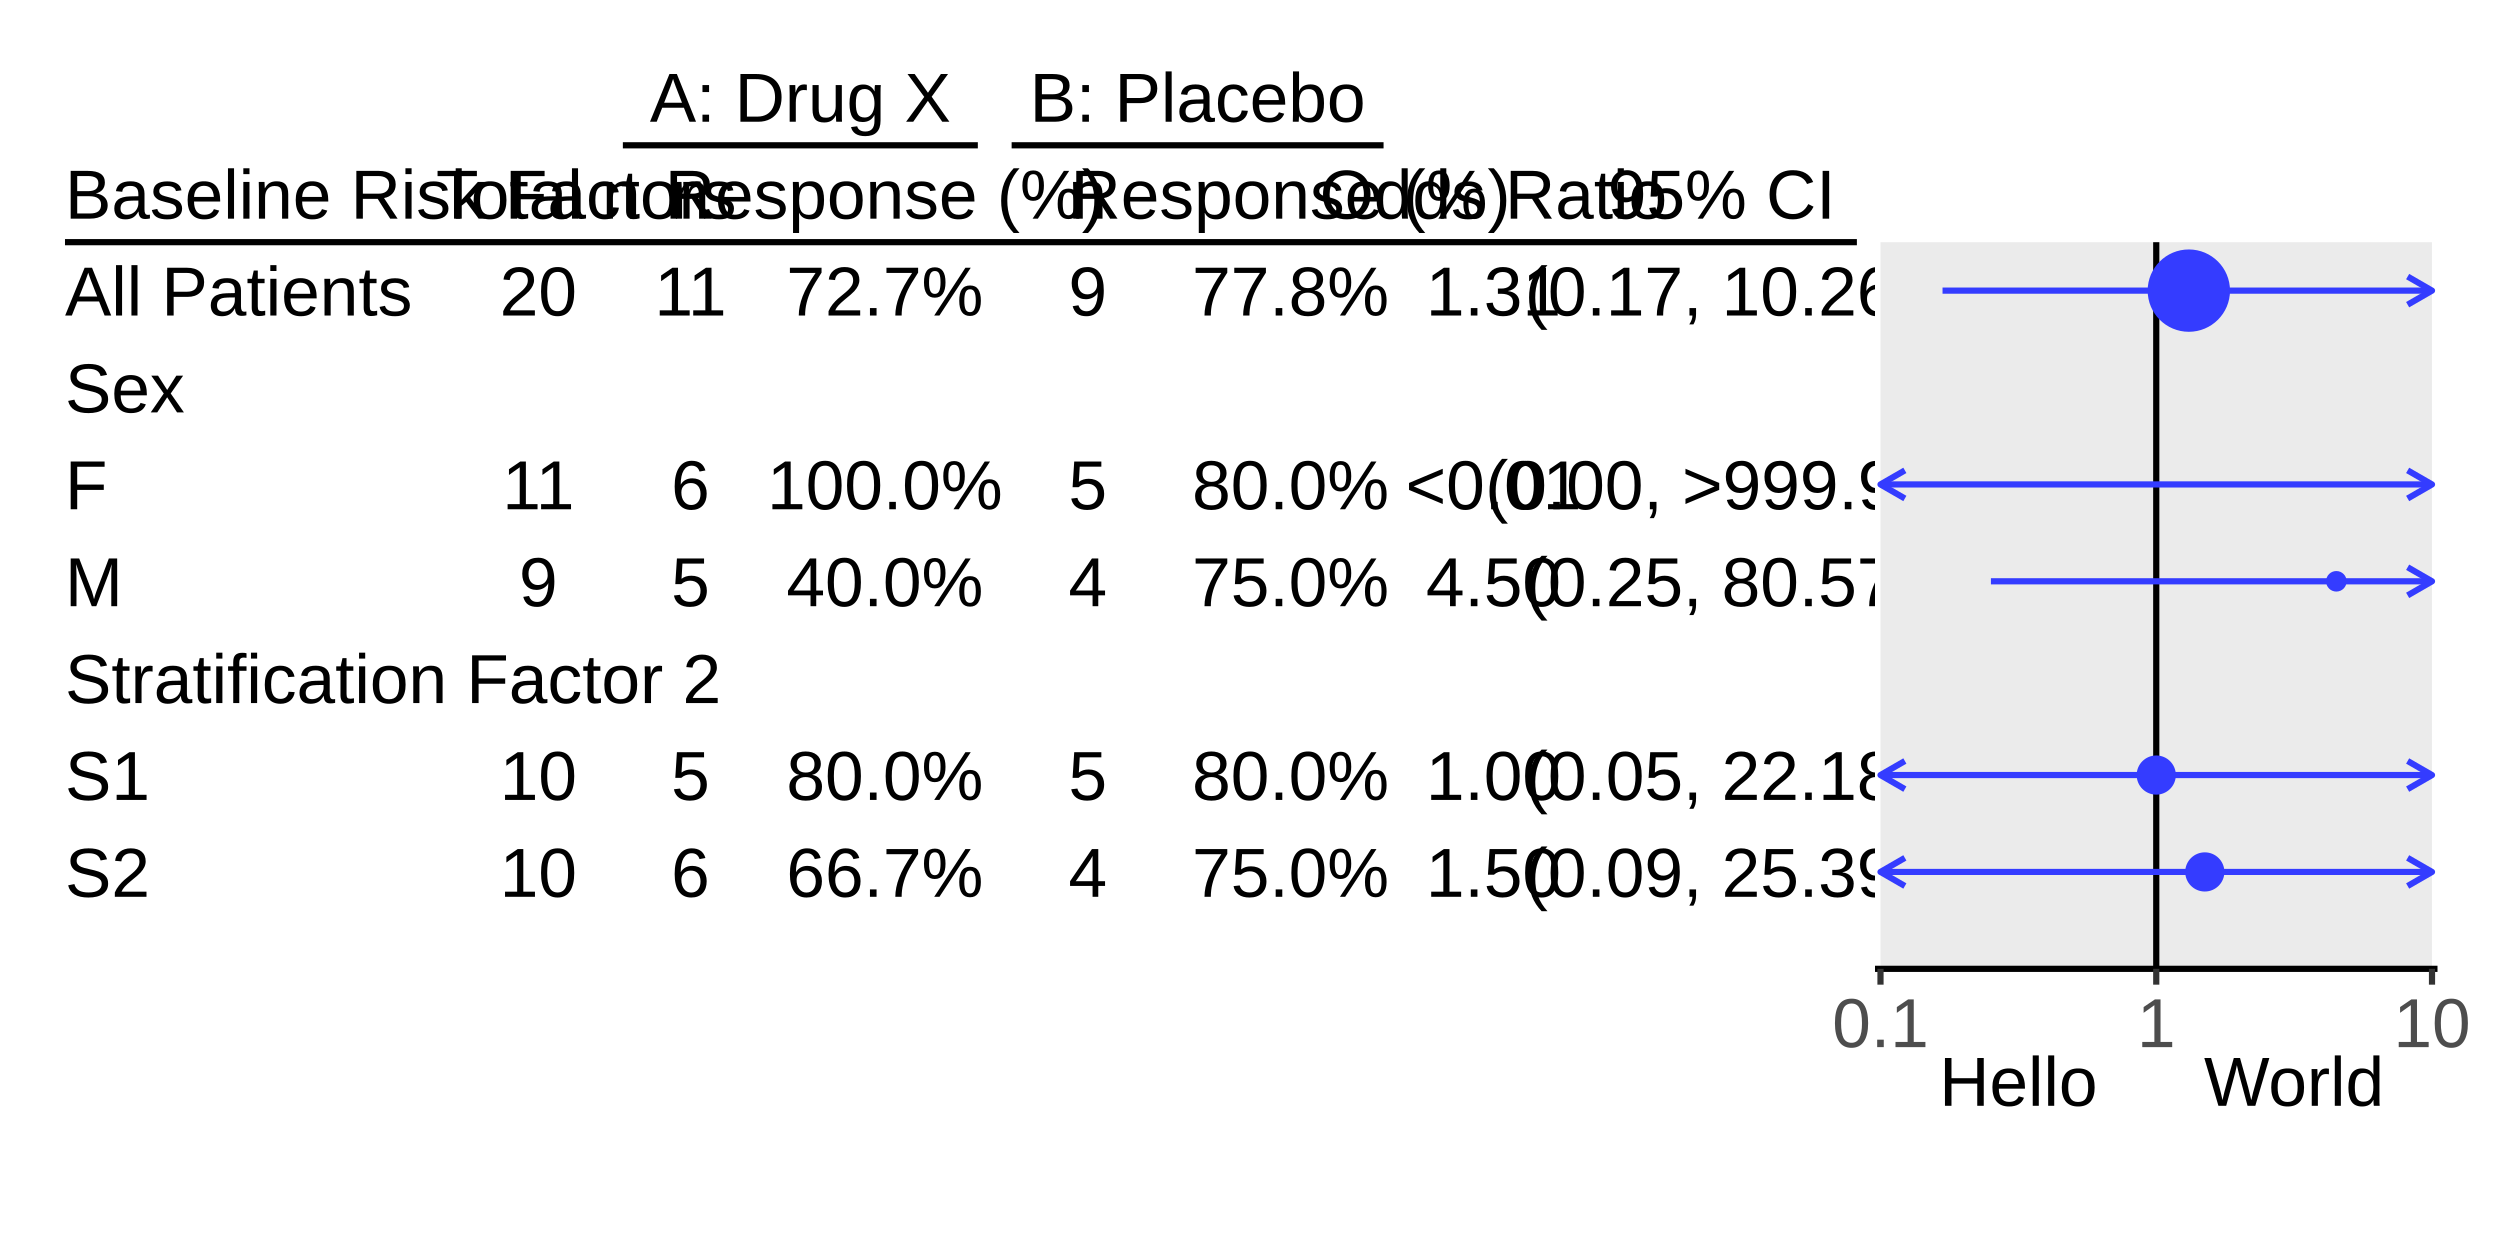
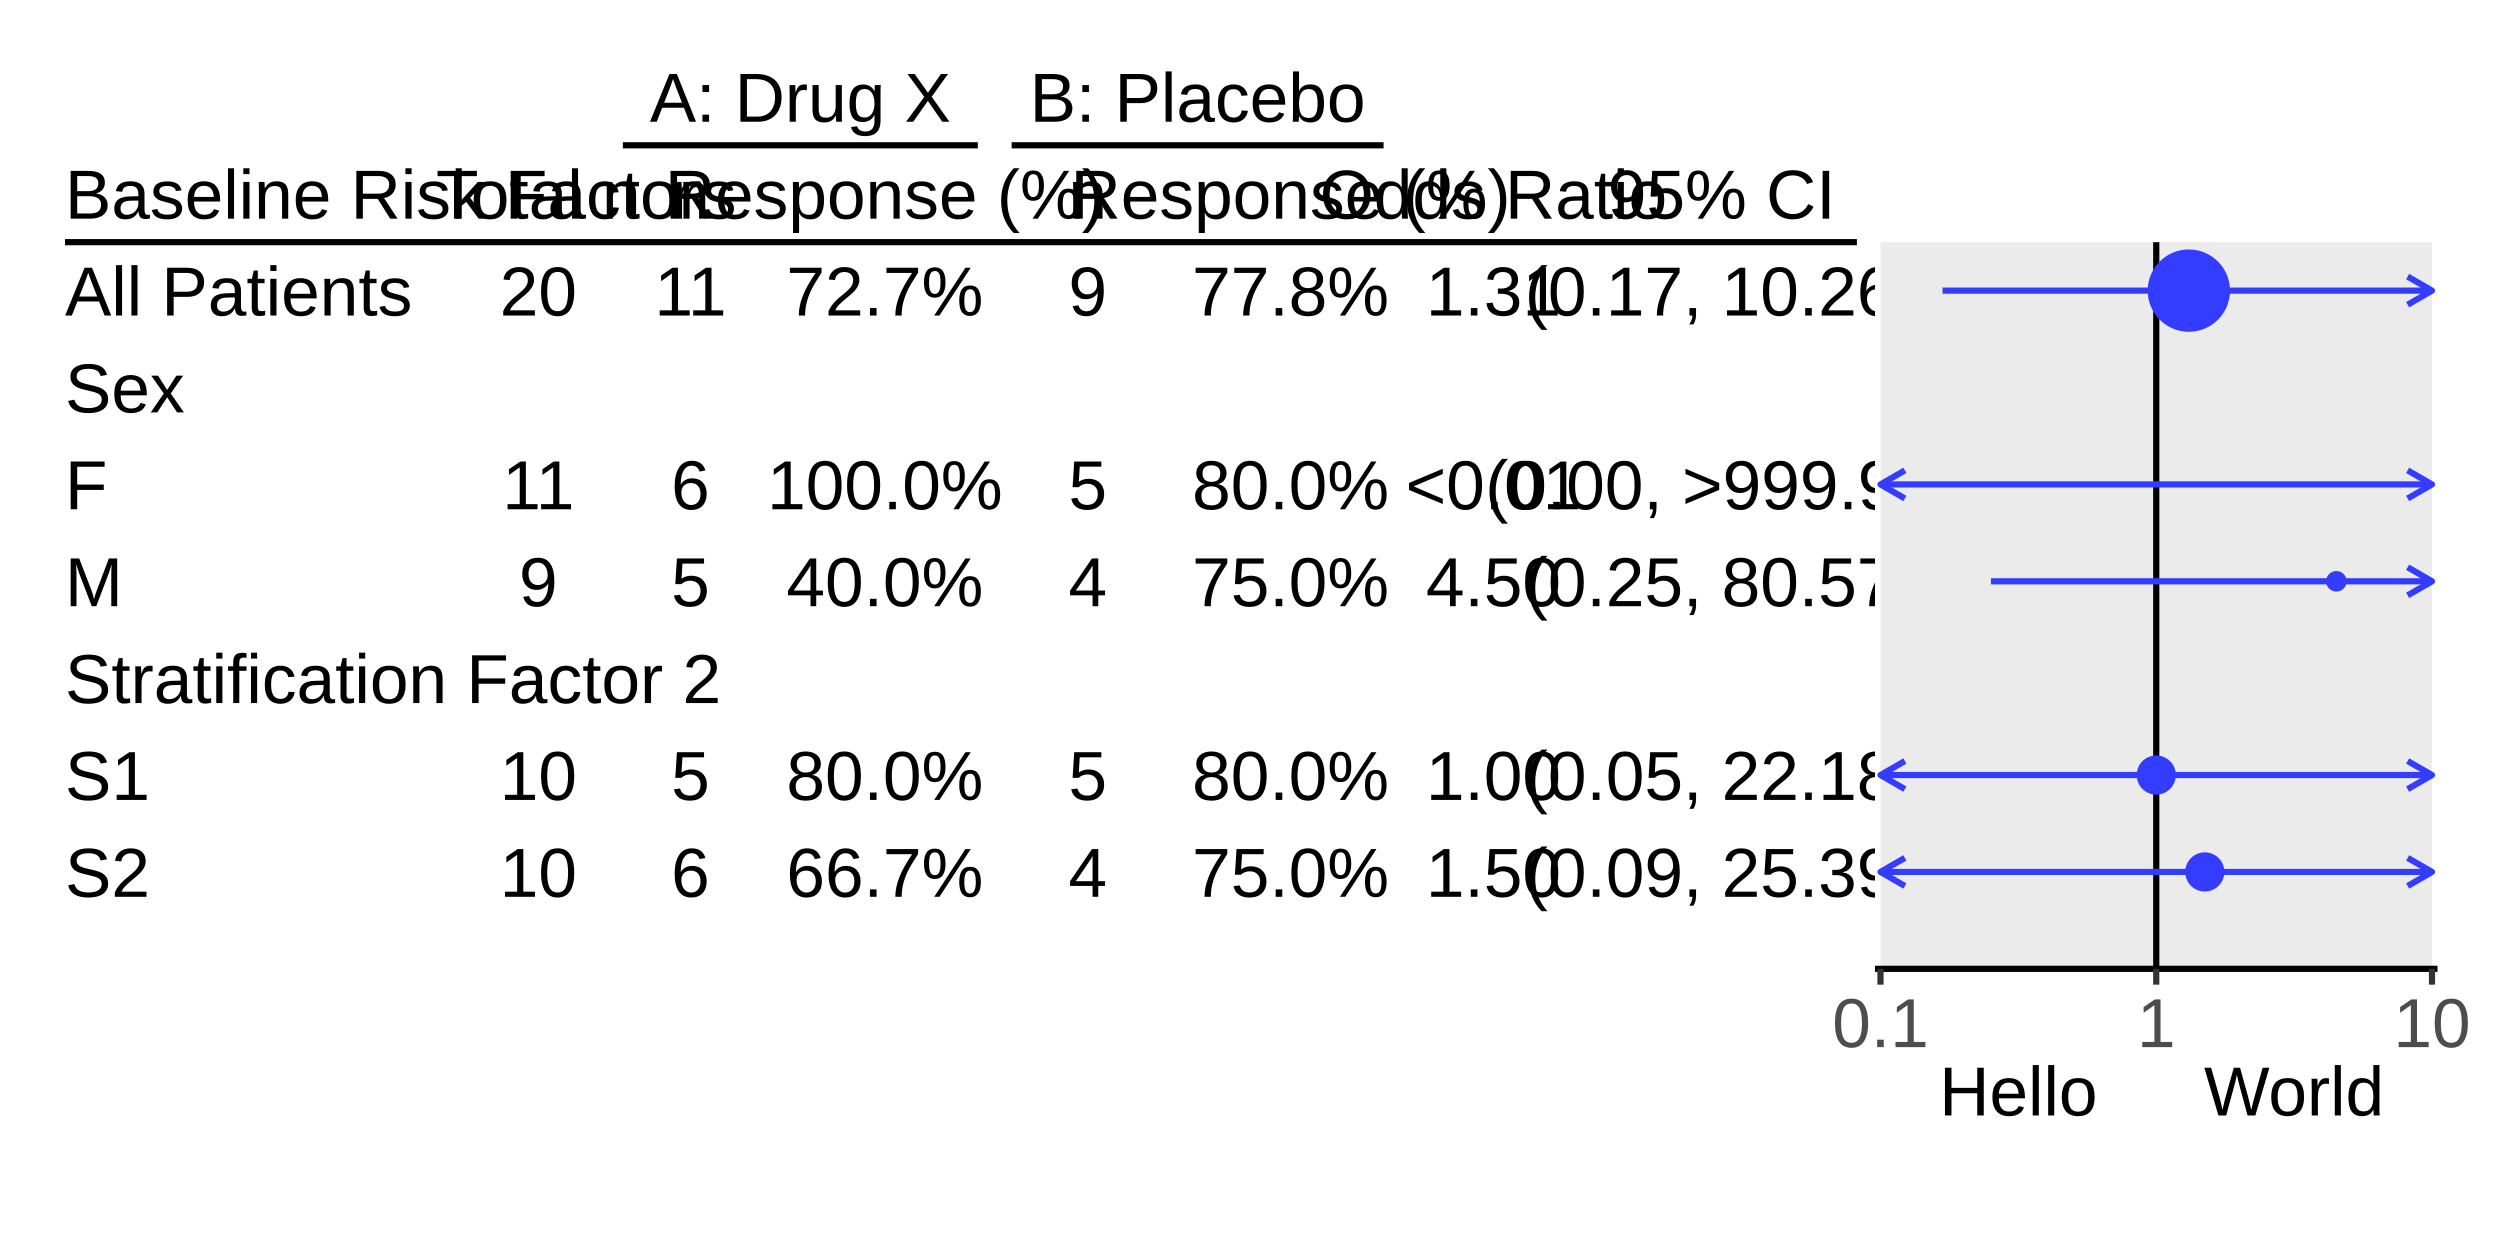
<svg xmlns="http://www.w3.org/2000/svg" width="432.00pt" height="216.00pt" viewBox="0 0 432.00 216.00">
  <g class="svglite">
    <defs>
      <style type="text/css">
    .svglite line, .svglite polyline, .svglite polygon, .svglite path, .svglite rect, .svglite circle {
      fill: none;
      stroke: #000000;
      stroke-linecap: round;
      stroke-linejoin: round;
      stroke-miterlimit: 10.00;
    }
    .svglite text {
      white-space: pre;
    }
    .svglite g.glyphgroup path {
      fill: inherit;
      stroke: none;
    }
  </style>
    </defs>
    <rect width="100%" height="100%" style="stroke: none; fill: none;" />
    <defs>
      <clipPath id="cpMC4wMHw0MzIuMDB8MC4wMHwyMTYuMDA=">
        <rect x="0.00" y="0.00" width="432.00" height="216.00" />
      </clipPath>
    </defs>
    <g clip-path="url(#cpMC4wMHw0MzIuMDB8MC4wMHwyMTYuMDA=)">
</g>
    <defs>
      <clipPath id="cpMC4wMHwzMjQuMDB8MC4wMHwyMTYuMDA=">
        <rect x="0.00" y="0.00" width="324.00" height="216.00" />
      </clipPath>
    </defs>
    <g clip-path="url(#cpMC4wMHwzMjQuMDB8MC4wMHwyMTYuMDA=)">
      <rect x="0.00" y="0.00" width="324.00" height="216.00" style="stroke-width: 0.00; stroke: none;" />
    </g>
    <g clip-path="url(#cpMC4wMHw0MzIuMDB8MC4wMHwyMTYuMDA=)">
</g>
    <defs>
      <clipPath id="cpOC4xMHwzMjQuMDB8MC4wMHwxNjcuNDE=">
        <rect x="8.10" y="0.00" width="315.90" height="167.41" />
      </clipPath>
    </defs>
    <g clip-path="url(#cpOC4xMHwzMjQuMDB8MC4wMHwxNjcuNDE=)">
      <line x1="11.23" y1="41.85" x2="320.87" y2="41.85" style="stroke-width: 1.07; stroke-linecap: butt;" />
      <text x="138.30" y="21.04" text-anchor="middle" style="font-size: 12.00px; font-family: &quot;Arial&quot;;" textLength="52.00px" lengthAdjust="spacingAndGlyphs">A: Drug X</text>
      <line x1="107.63" y1="25.11" x2="168.97" y2="25.11" style="stroke-width: 1.07; stroke-linecap: butt;" />
      <text x="206.95" y="21.04" text-anchor="middle" style="font-size: 12.00px; font-family: &quot;Arial&quot;;" textLength="58.02px" lengthAdjust="spacingAndGlyphs">B: Placebo</text>
      <line x1="174.81" y1="25.11" x2="239.08" y2="25.11" style="stroke-width: 1.07; stroke-linecap: butt;" />
      <text x="11.23" y="37.78" style="font-size: 12.00px; font-family: &quot;Arial&quot;;" textLength="116.03px" lengthAdjust="spacingAndGlyphs">Baseline Risk Factors</text>
      <text x="11.23" y="54.52" style="font-size: 12.00px; font-family: &quot;Arial&quot;;" textLength="60.02px" lengthAdjust="spacingAndGlyphs">All Patients</text>
      <text x="11.23" y="71.26" style="font-size: 12.00px; font-family: &quot;Arial&quot;;" textLength="20.67px" lengthAdjust="spacingAndGlyphs">Sex</text>
      <text x="11.23" y="88.00" style="font-size: 12.00px; font-family: &quot;Arial&quot;;" textLength="27.30px" lengthAdjust="spacingAndGlyphs">      F</text>
      <text x="11.23" y="104.75" style="font-size: 12.00px; font-family: &quot;Arial&quot;;" textLength="29.97px" lengthAdjust="spacingAndGlyphs">      M</text>
      <text x="11.23" y="121.49" style="font-size: 12.00px; font-family: &quot;Arial&quot;;" textLength="113.34px" lengthAdjust="spacingAndGlyphs">Stratification Factor 2</text>
      <text x="11.23" y="138.23" style="font-size: 12.00px; font-family: &quot;Arial&quot;;" textLength="34.64px" lengthAdjust="spacingAndGlyphs">      S1</text>
      <text x="11.23" y="154.97" style="font-size: 12.00px; font-family: &quot;Arial&quot;;" textLength="34.64px" lengthAdjust="spacingAndGlyphs">      S2</text>
      <text x="93.02" y="37.78" text-anchor="middle" style="font-size: 12.00px; font-family: &quot;Arial&quot;;" textLength="35.34px" lengthAdjust="spacingAndGlyphs">Total n</text>
      <text x="93.02" y="54.52" text-anchor="middle" style="font-size: 12.00px; font-family: &quot;Arial&quot;;" textLength="13.34px" lengthAdjust="spacingAndGlyphs">20</text>
      <text x="93.02" y="88.00" text-anchor="middle" style="font-size: 12.00px; font-family: &quot;Arial&quot;;" textLength="12.45px" lengthAdjust="spacingAndGlyphs">11</text>
      <text x="93.02" y="104.75" text-anchor="middle" style="font-size: 12.00px; font-family: &quot;Arial&quot;;" textLength="6.67px" lengthAdjust="spacingAndGlyphs">9</text>
      <text x="93.02" y="138.23" text-anchor="middle" style="font-size: 12.00px; font-family: &quot;Arial&quot;;" textLength="13.34px" lengthAdjust="spacingAndGlyphs">10</text>
      <text x="93.02" y="154.97" text-anchor="middle" style="font-size: 12.00px; font-family: &quot;Arial&quot;;" textLength="13.34px" lengthAdjust="spacingAndGlyphs">10</text>
      <text x="119.31" y="37.78" text-anchor="middle" style="font-size: 12.00px; font-family: &quot;Arial&quot;;" textLength="6.67px" lengthAdjust="spacingAndGlyphs">n</text>
      <text x="119.31" y="54.52" text-anchor="middle" style="font-size: 12.00px; font-family: &quot;Arial&quot;;" textLength="12.45px" lengthAdjust="spacingAndGlyphs">11</text>
      <text x="119.31" y="88.00" text-anchor="middle" style="font-size: 12.00px; font-family: &quot;Arial&quot;;" textLength="6.67px" lengthAdjust="spacingAndGlyphs">6</text>
      <text x="119.31" y="104.75" text-anchor="middle" style="font-size: 12.00px; font-family: &quot;Arial&quot;;" textLength="6.67px" lengthAdjust="spacingAndGlyphs">5</text>
      <text x="119.31" y="138.23" text-anchor="middle" style="font-size: 12.00px; font-family: &quot;Arial&quot;;" textLength="6.67px" lengthAdjust="spacingAndGlyphs">5</text>
      <text x="119.31" y="154.97" text-anchor="middle" style="font-size: 12.00px; font-family: &quot;Arial&quot;;" textLength="6.67px" lengthAdjust="spacingAndGlyphs">6</text>
      <text x="152.90" y="37.78" text-anchor="middle" style="font-size: 12.00px; font-family: &quot;Arial&quot;;" textLength="76.03px" lengthAdjust="spacingAndGlyphs">Response (%)</text>
      <text x="152.90" y="54.52" text-anchor="middle" style="font-size: 12.00px; font-family: &quot;Arial&quot;;" textLength="34.02px" lengthAdjust="spacingAndGlyphs">72.7%</text>
      <text x="152.90" y="88.00" text-anchor="middle" style="font-size: 12.00px; font-family: &quot;Arial&quot;;" textLength="40.69px" lengthAdjust="spacingAndGlyphs">100.0%</text>
      <text x="152.90" y="104.75" text-anchor="middle" style="font-size: 12.00px; font-family: &quot;Arial&quot;;" textLength="34.02px" lengthAdjust="spacingAndGlyphs">40.0%</text>
      <text x="152.90" y="138.23" text-anchor="middle" style="font-size: 12.00px; font-family: &quot;Arial&quot;;" textLength="34.02px" lengthAdjust="spacingAndGlyphs">80.0%</text>
      <text x="152.90" y="154.97" text-anchor="middle" style="font-size: 12.00px; font-family: &quot;Arial&quot;;" textLength="34.02px" lengthAdjust="spacingAndGlyphs">66.7%</text>
      <text x="187.96" y="37.78" text-anchor="middle" style="font-size: 12.00px; font-family: &quot;Arial&quot;;" textLength="6.67px" lengthAdjust="spacingAndGlyphs">n</text>
      <text x="187.96" y="54.52" text-anchor="middle" style="font-size: 12.00px; font-family: &quot;Arial&quot;;" textLength="6.67px" lengthAdjust="spacingAndGlyphs">9</text>
      <text x="187.96" y="88.00" text-anchor="middle" style="font-size: 12.00px; font-family: &quot;Arial&quot;;" textLength="6.67px" lengthAdjust="spacingAndGlyphs">5</text>
      <text x="187.96" y="104.75" text-anchor="middle" style="font-size: 12.00px; font-family: &quot;Arial&quot;;" textLength="6.67px" lengthAdjust="spacingAndGlyphs">4</text>
      <text x="187.96" y="138.23" text-anchor="middle" style="font-size: 12.00px; font-family: &quot;Arial&quot;;" textLength="6.67px" lengthAdjust="spacingAndGlyphs">5</text>
      <text x="187.96" y="154.97" text-anchor="middle" style="font-size: 12.00px; font-family: &quot;Arial&quot;;" textLength="6.67px" lengthAdjust="spacingAndGlyphs">4</text>
      <text x="223.01" y="37.78" text-anchor="middle" style="font-size: 12.00px; font-family: &quot;Arial&quot;;" textLength="76.03px" lengthAdjust="spacingAndGlyphs">Response (%)</text>
      <text x="223.01" y="54.52" text-anchor="middle" style="font-size: 12.00px; font-family: &quot;Arial&quot;;" textLength="34.02px" lengthAdjust="spacingAndGlyphs">77.8%</text>
      <text x="223.01" y="88.00" text-anchor="middle" style="font-size: 12.00px; font-family: &quot;Arial&quot;;" textLength="34.02px" lengthAdjust="spacingAndGlyphs">80.0%</text>
      <text x="223.01" y="104.75" text-anchor="middle" style="font-size: 12.00px; font-family: &quot;Arial&quot;;" textLength="34.02px" lengthAdjust="spacingAndGlyphs">75.0%</text>
      <text x="223.01" y="138.23" text-anchor="middle" style="font-size: 12.00px; font-family: &quot;Arial&quot;;" textLength="34.02px" lengthAdjust="spacingAndGlyphs">80.0%</text>
      <text x="223.01" y="154.97" text-anchor="middle" style="font-size: 12.00px; font-family: &quot;Arial&quot;;" textLength="34.02px" lengthAdjust="spacingAndGlyphs">75.0%</text>
      <text x="258.07" y="37.78" text-anchor="middle" style="font-size: 12.00px; font-family: &quot;Arial&quot;;" textLength="60.02px" lengthAdjust="spacingAndGlyphs">Odds Ratio</text>
      <text x="258.07" y="54.52" text-anchor="middle" style="font-size: 12.00px; font-family: &quot;Arial&quot;;" textLength="23.34px" lengthAdjust="spacingAndGlyphs">1.31</text>
      <text x="258.07" y="88.00" text-anchor="middle" style="font-size: 12.00px; font-family: &quot;Arial&quot;;" textLength="30.36px" lengthAdjust="spacingAndGlyphs">&lt;0.01</text>
      <text x="258.07" y="104.75" text-anchor="middle" style="font-size: 12.00px; font-family: &quot;Arial&quot;;" textLength="23.34px" lengthAdjust="spacingAndGlyphs">4.50</text>
      <text x="258.07" y="138.23" text-anchor="middle" style="font-size: 12.00px; font-family: &quot;Arial&quot;;" textLength="23.34px" lengthAdjust="spacingAndGlyphs">1.00</text>
      <text x="258.07" y="154.97" text-anchor="middle" style="font-size: 12.00px; font-family: &quot;Arial&quot;;" textLength="23.34px" lengthAdjust="spacingAndGlyphs">1.50</text>
      <text x="297.50" y="37.78" text-anchor="middle" style="font-size: 12.00px; font-family: &quot;Arial&quot;;" textLength="39.34px" lengthAdjust="spacingAndGlyphs">95% CI</text>
      <text x="297.50" y="54.52" text-anchor="middle" style="font-size: 12.00px; font-family: &quot;Arial&quot;;" textLength="68.02px" lengthAdjust="spacingAndGlyphs">(0.17, 10.26)</text>
      <text x="297.50" y="88.00" text-anchor="middle" style="font-size: 12.00px; font-family: &quot;Arial&quot;;" textLength="81.70px" lengthAdjust="spacingAndGlyphs">(0.00, &gt;999.99)</text>
      <text x="297.50" y="104.75" text-anchor="middle" style="font-size: 12.00px; font-family: &quot;Arial&quot;;" textLength="68.02px" lengthAdjust="spacingAndGlyphs">(0.25, 80.57)</text>
      <text x="297.50" y="138.23" text-anchor="middle" style="font-size: 12.00px; font-family: &quot;Arial&quot;;" textLength="68.02px" lengthAdjust="spacingAndGlyphs">(0.05, 22.18)</text>
      <text x="297.50" y="154.97" text-anchor="middle" style="font-size: 12.00px; font-family: &quot;Arial&quot;;" textLength="68.02px" lengthAdjust="spacingAndGlyphs">(0.09, 25.39)</text>
    </g>
    <g clip-path="url(#cpMC4wMHw0MzIuMDB8MC4wMHwyMTYuMDA=)">
</g>
    <defs>
      <clipPath id="cpMzI0LjAwfDQzMi4wMHwwLjAwfDIxNi4wMA==">
        <rect x="324.00" y="0.00" width="108.00" height="216.00" />
      </clipPath>
    </defs>
    <g clip-path="url(#cpMzI0LjAwfDQzMi4wMHwwLjAwfDIxNi4wMA==)">
      <rect x="324.00" y="0.00" width="108.00" height="216.00" style="stroke-width: 1.07; stroke: none;" />
    </g>
    <g clip-path="url(#cpMC4wMHw0MzIuMDB8MC4wMHwyMTYuMDA=)">
      <rect x="324.00" y="0.00" width="97.20" height="167.41" style="stroke-width: 1.07; stroke: none;" />
      <rect x="324.95" y="41.85" width="95.29" height="125.56" style="stroke-width: 1.07; stroke: none; stroke-linecap: butt; stroke-linejoin: miter; fill: #EBEBEB;" />
      <line x1="372.60" y1="167.41" x2="372.60" y2="41.85" style="stroke-width: 1.07; stroke-linecap: butt;" />
-       <text x="348.78" y="191.08" text-anchor="middle" style="font-size: 12.00px; font-family: &quot;Arial&quot;;" textLength="27.36px" lengthAdjust="spacingAndGlyphs">Hello</text>
-       <text x="396.42" y="191.08" text-anchor="middle" style="font-size: 12.00px; font-family: &quot;Arial&quot;;" textLength="31.12px" lengthAdjust="spacingAndGlyphs">World</text>
+       <text x="348.78" y="192.75" text-anchor="middle" style="font-size: 12.00px; font-family: &quot;Arial&quot;;" textLength="27.36px" lengthAdjust="spacingAndGlyphs">Hello</text>
+       <text x="396.42" y="192.75" text-anchor="middle" style="font-size: 12.00px; font-family: &quot;Arial&quot;;" textLength="31.12px" lengthAdjust="spacingAndGlyphs">World</text>
      <circle cx="378.23" cy="50.22" r="6.76" style="stroke-width: 0.71; stroke: #343CFF; fill: #343CFF;" />
      <circle cx="403.72" cy="100.45" r="1.42" style="stroke-width: 0.71; stroke: #343CFF; fill: #343CFF;" />
      <circle cx="372.60" cy="133.93" r="3.03" style="stroke-width: 0.71; stroke: #343CFF; fill: #343CFF;" />
      <circle cx="380.99" cy="150.67" r="3.03" style="stroke-width: 0.71; stroke: #343CFF; fill: #343CFF;" />
      <line x1="335.67" y1="50.22" x2="420.25" y2="50.22" style="stroke-width: 1.07; stroke: #343CFF; stroke-linecap: butt;" />
      <polyline points="416.04,52.65 420.25,50.22 416.04,47.79 " style="stroke-width: 1.07; stroke: #343CFF; stroke-linecap: butt;" />
      <line x1="324.95" y1="83.71" x2="420.25" y2="83.71" style="stroke-width: 1.07; stroke: #343CFF; stroke-linecap: butt;" />
      <polyline points="329.16,81.28 324.95,83.71 329.16,86.14 " style="stroke-width: 1.07; stroke: #343CFF; stroke-linecap: butt;" />
      <polyline points="416.04,86.14 420.25,83.71 416.04,81.28 " style="stroke-width: 1.07; stroke: #343CFF; stroke-linecap: butt;" />
      <line x1="344.03" y1="100.45" x2="420.25" y2="100.45" style="stroke-width: 1.07; stroke: #343CFF; stroke-linecap: butt;" />
      <polyline points="416.04,102.88 420.25,100.45 416.04,98.02 " style="stroke-width: 1.07; stroke: #343CFF; stroke-linecap: butt;" />
      <line x1="324.95" y1="133.93" x2="420.25" y2="133.93" style="stroke-width: 1.07; stroke: #343CFF; stroke-linecap: butt;" />
      <polyline points="329.16,131.50 324.95,133.93 329.16,136.36 " style="stroke-width: 1.07; stroke: #343CFF; stroke-linecap: butt;" />
      <polyline points="416.04,136.36 420.25,133.93 416.04,131.50 " style="stroke-width: 1.07; stroke: #343CFF; stroke-linecap: butt;" />
      <line x1="324.95" y1="150.67" x2="420.25" y2="150.67" style="stroke-width: 1.07; stroke: #343CFF; stroke-linecap: butt;" />
      <polyline points="329.16,148.24 324.95,150.67 329.16,153.10 " style="stroke-width: 1.07; stroke: #343CFF; stroke-linecap: butt;" />
      <polyline points="416.04,153.10 420.25,150.67 416.04,148.24 " style="stroke-width: 1.07; stroke: #343CFF; stroke-linecap: butt;" />
      <polyline points="324.00,167.41 421.20,167.41 " style="stroke-width: 1.07; stroke-linecap: butt;" />
      <polyline points="324.95,170.15 324.95,167.41 " style="stroke-width: 1.07; stroke: #333333; stroke-linecap: butt;" />
      <polyline points="372.60,170.15 372.60,167.41 " style="stroke-width: 1.07; stroke: #333333; stroke-linecap: butt;" />
      <polyline points="420.25,170.15 420.25,167.41 " style="stroke-width: 1.07; stroke: #333333; stroke-linecap: butt;" />
      <text x="324.95" y="180.94" text-anchor="middle" style="font-size: 12.00px;fill: #4D4D4D; font-family: &quot;Arial&quot;;" textLength="16.67px" lengthAdjust="spacingAndGlyphs">0.1</text>
      <text x="372.60" y="180.94" text-anchor="middle" style="font-size: 12.00px;fill: #4D4D4D; font-family: &quot;Arial&quot;;" textLength="6.67px" lengthAdjust="spacingAndGlyphs">1</text>
      <text x="420.25" y="180.94" text-anchor="middle" style="font-size: 12.00px;fill: #4D4D4D; font-family: &quot;Arial&quot;;" textLength="13.34px" lengthAdjust="spacingAndGlyphs">10</text>
    </g>
  </g>
</svg>
